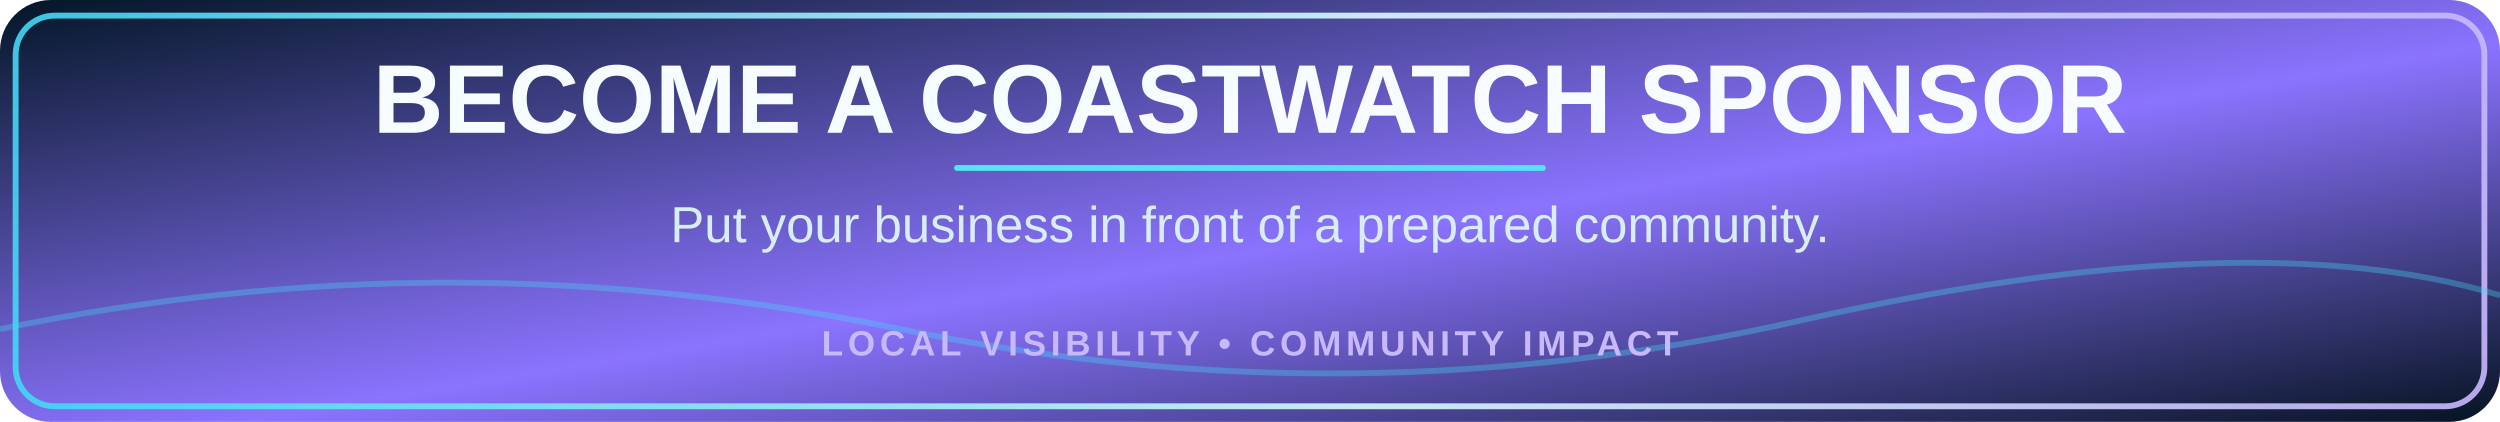
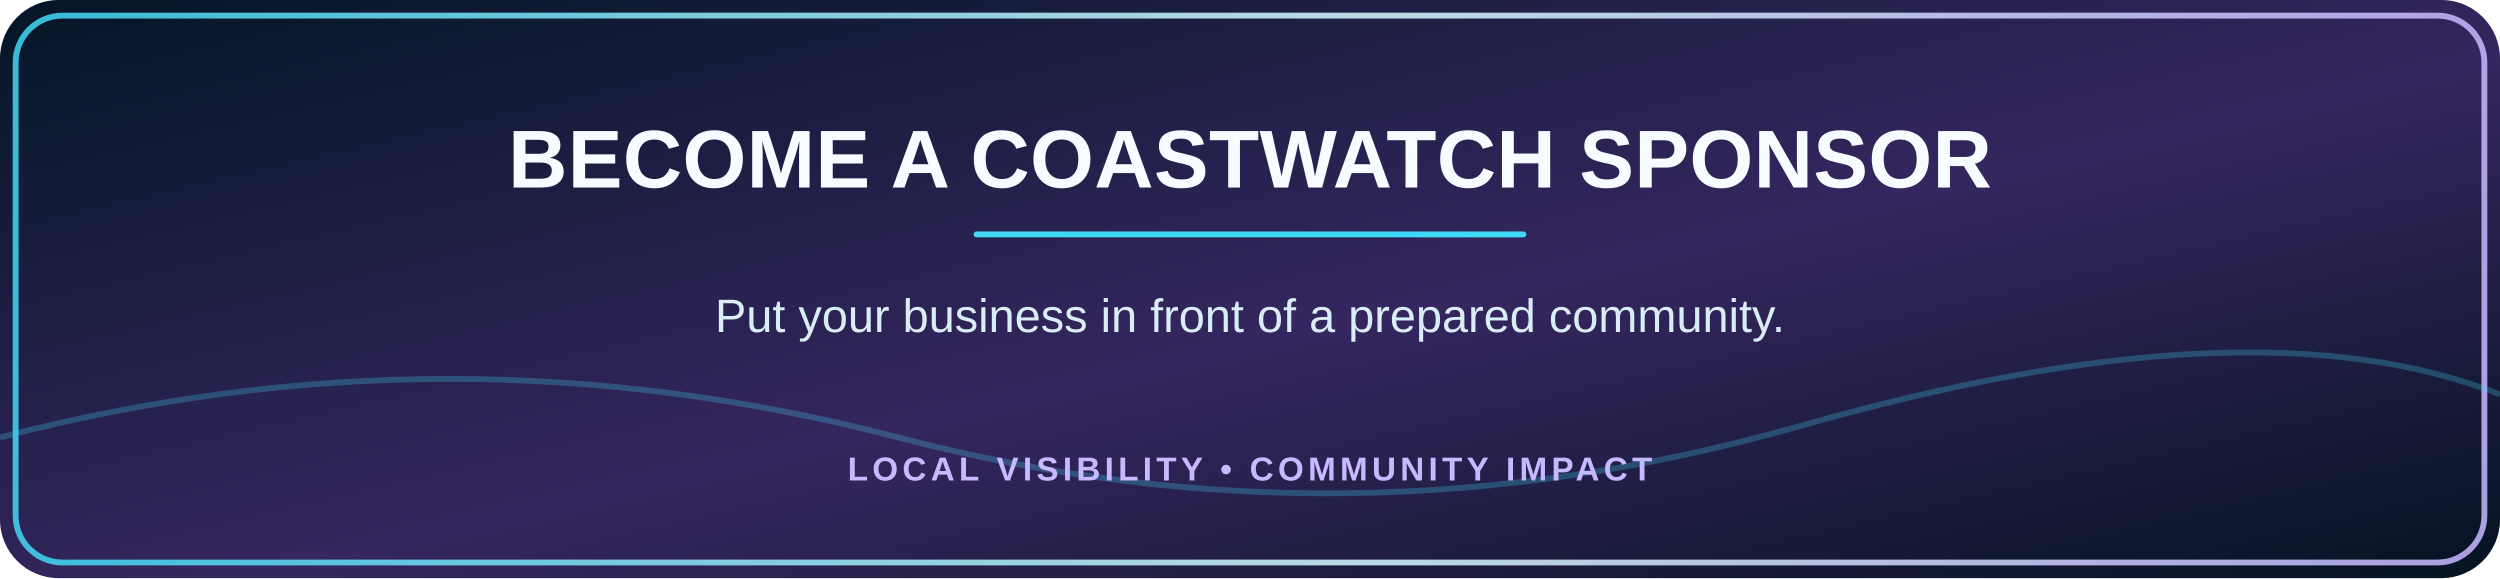
- <svg xmlns="http://www.w3.org/2000/svg" viewBox="0 0 640 108" role="img" aria-labelledby="title desc">
+ <svg xmlns="http://www.w3.org/2000/svg" viewBox="0 0 640 148" role="img" aria-labelledby="title desc">
  <defs>
    <linearGradient id="bg" x1="0" y1="0" x2="1" y2="1">
      <stop stop-color="#031626" />
-       <stop offset=".55" stop-color="#8b73ff" />
+       <stop offset=".55" stop-color="#35265f" />
      <stop offset="1" stop-color="#041321" />
    </linearGradient>
    <linearGradient id="edge">
      <stop stop-color="#42d8f5" />
      <stop offset=".55" stop-color="#d8fbff" />
      <stop offset="1" stop-color="#c8b8ff" />
    </linearGradient>
    <linearGradient id="gloss">
      <stop stop-color="#fff" stop-opacity="0" />
-       <stop offset=".48" stop-color="#fff" stop-opacity=".42" />
-       <stop offset=".55" stop-color="#fff" stop-opacity=".08" />
+       <stop offset=".48" stop-color="#fff" stop-opacity=".34" />
+       <stop offset=".55" stop-color="#fff" stop-opacity=".06" />
      <stop offset="1" stop-color="#fff" stop-opacity="0" />
    </linearGradient>
  </defs>
-   <rect width="640" height="108" rx="13" fill="url(#bg)" />
-   <rect x="4" y="4" width="632" height="100" rx="10" fill="none" stroke="url(#edge)" stroke-opacity=".9" stroke-width="1.5" />
-   <path d="M0 84.24 Q115.2 60.48 230.4 84.24 T460.8 82.08 T640 75.6" fill="none" stroke="#42d8f5" stroke-opacity=".35" stroke-width="1.5" />
-   <text x="320" y="34" text-anchor="middle" fill="#f6fcff" font-family="Arial,sans-serif" font-size="25" font-weight="800" letter-spacing="0">BECOME A COASTWATCH SPONSOR</text>
-   <path d="M245 43 H395" stroke="#55e4f5" stroke-width="1.5" stroke-linecap="round" />
-   <text x="320" y="62" text-anchor="middle" fill="#d8edf5" font-family="Arial,sans-serif" font-size="13">Put your business in front of a prepared community.</text>
-   <text x="320" y="91" text-anchor="middle" fill="#c8b8ff" font-family="Arial,sans-serif" font-size="9" font-weight="700" letter-spacing="1.2">LOCAL VISIBILITY  •  COMMUNITY IMPACT</text>
-   <rect x="-140.8" y="0" width="76.8" height="108" fill="url(#gloss)" transform="skewX(-22)">
-     <animate attributeName="x" values="-140.8;704" dur="5s" repeatCount="indefinite" />
+   <rect width="640" height="148" rx="15" fill="url(#bg)" />
+   <rect x="4" y="4" width="632" height="140" rx="12" fill="none" stroke="url(#edge)" stroke-opacity=".85" stroke-width="1.5" />
+   <path d="M0 112 Q115 82 230 112 T461 109 T640 101" fill="none" stroke="#42d8f5" stroke-opacity=".26" stroke-width="1.5" />
+   <text x="320" y="48" text-anchor="middle" fill="#f6fcff" font-family="Arial,sans-serif" font-size="21" font-weight="800" letter-spacing=".1">BECOME A COASTWATCH SPONSOR</text>
+   <path d="M250 60 H390" stroke="#42d8f5" stroke-width="1.5" stroke-linecap="round" />
+   <text x="320" y="85" text-anchor="middle" fill="#d8edf5" font-family="Arial,sans-serif" font-size="12">Put your business in front of a prepared community.</text>
+   <text x="320" y="123" text-anchor="middle" fill="#c8b8ff" font-family="Arial,sans-serif" font-size="8.5" font-weight="700" letter-spacing="1.1">LOCAL VISIBILITY  •  COMMUNITY IMPACT</text>
+   <rect x="-140" y="0" width="78" height="148" fill="url(#gloss)" transform="skewX(-22)">
+     <animate attributeName="x" values="-140;704" dur="5s" repeatCount="indefinite" />
  </rect>
</svg>
